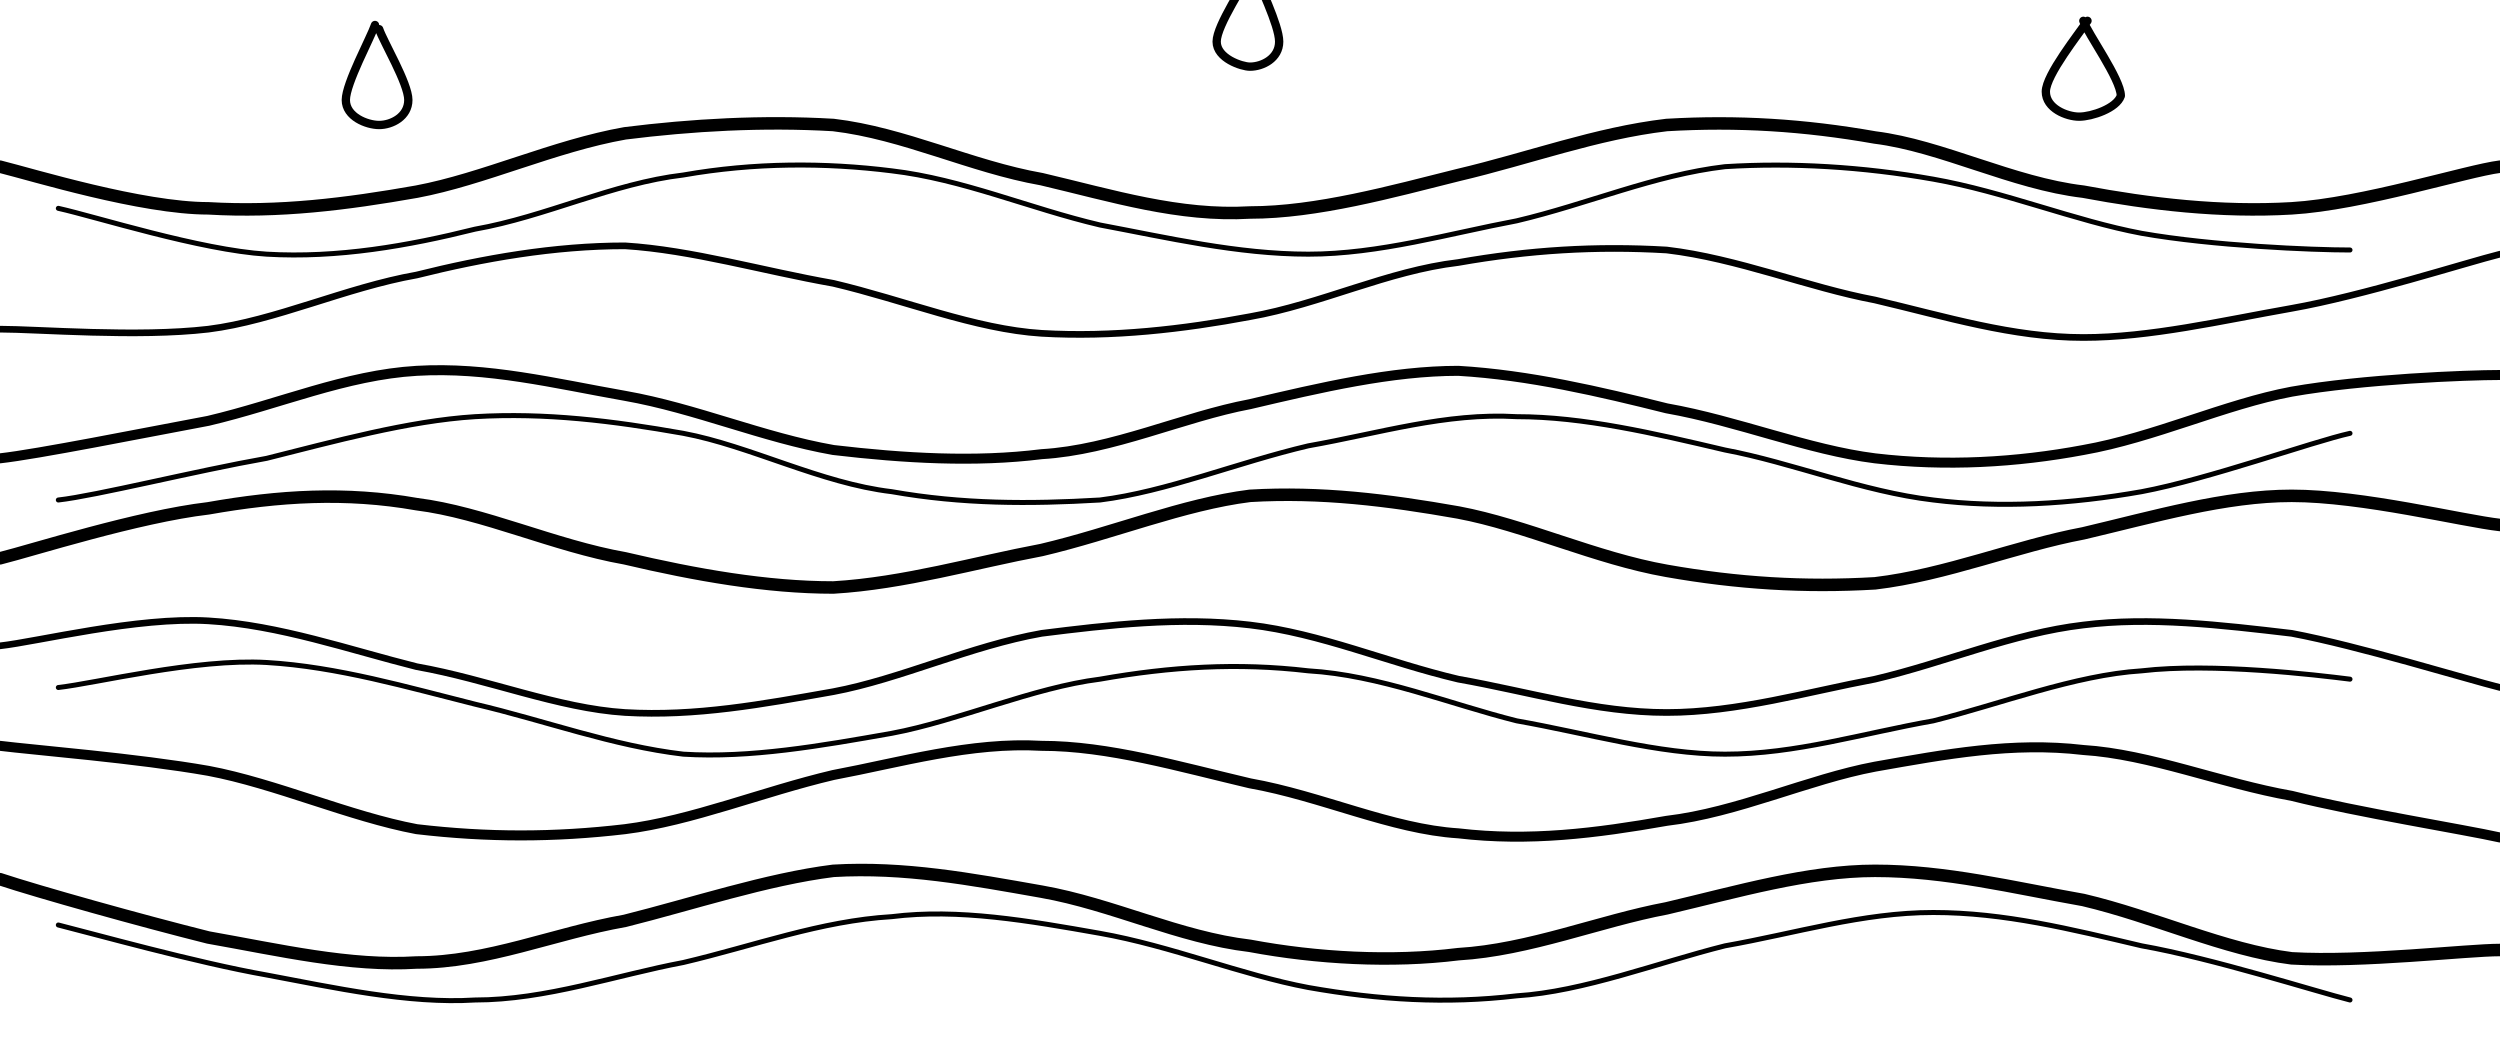
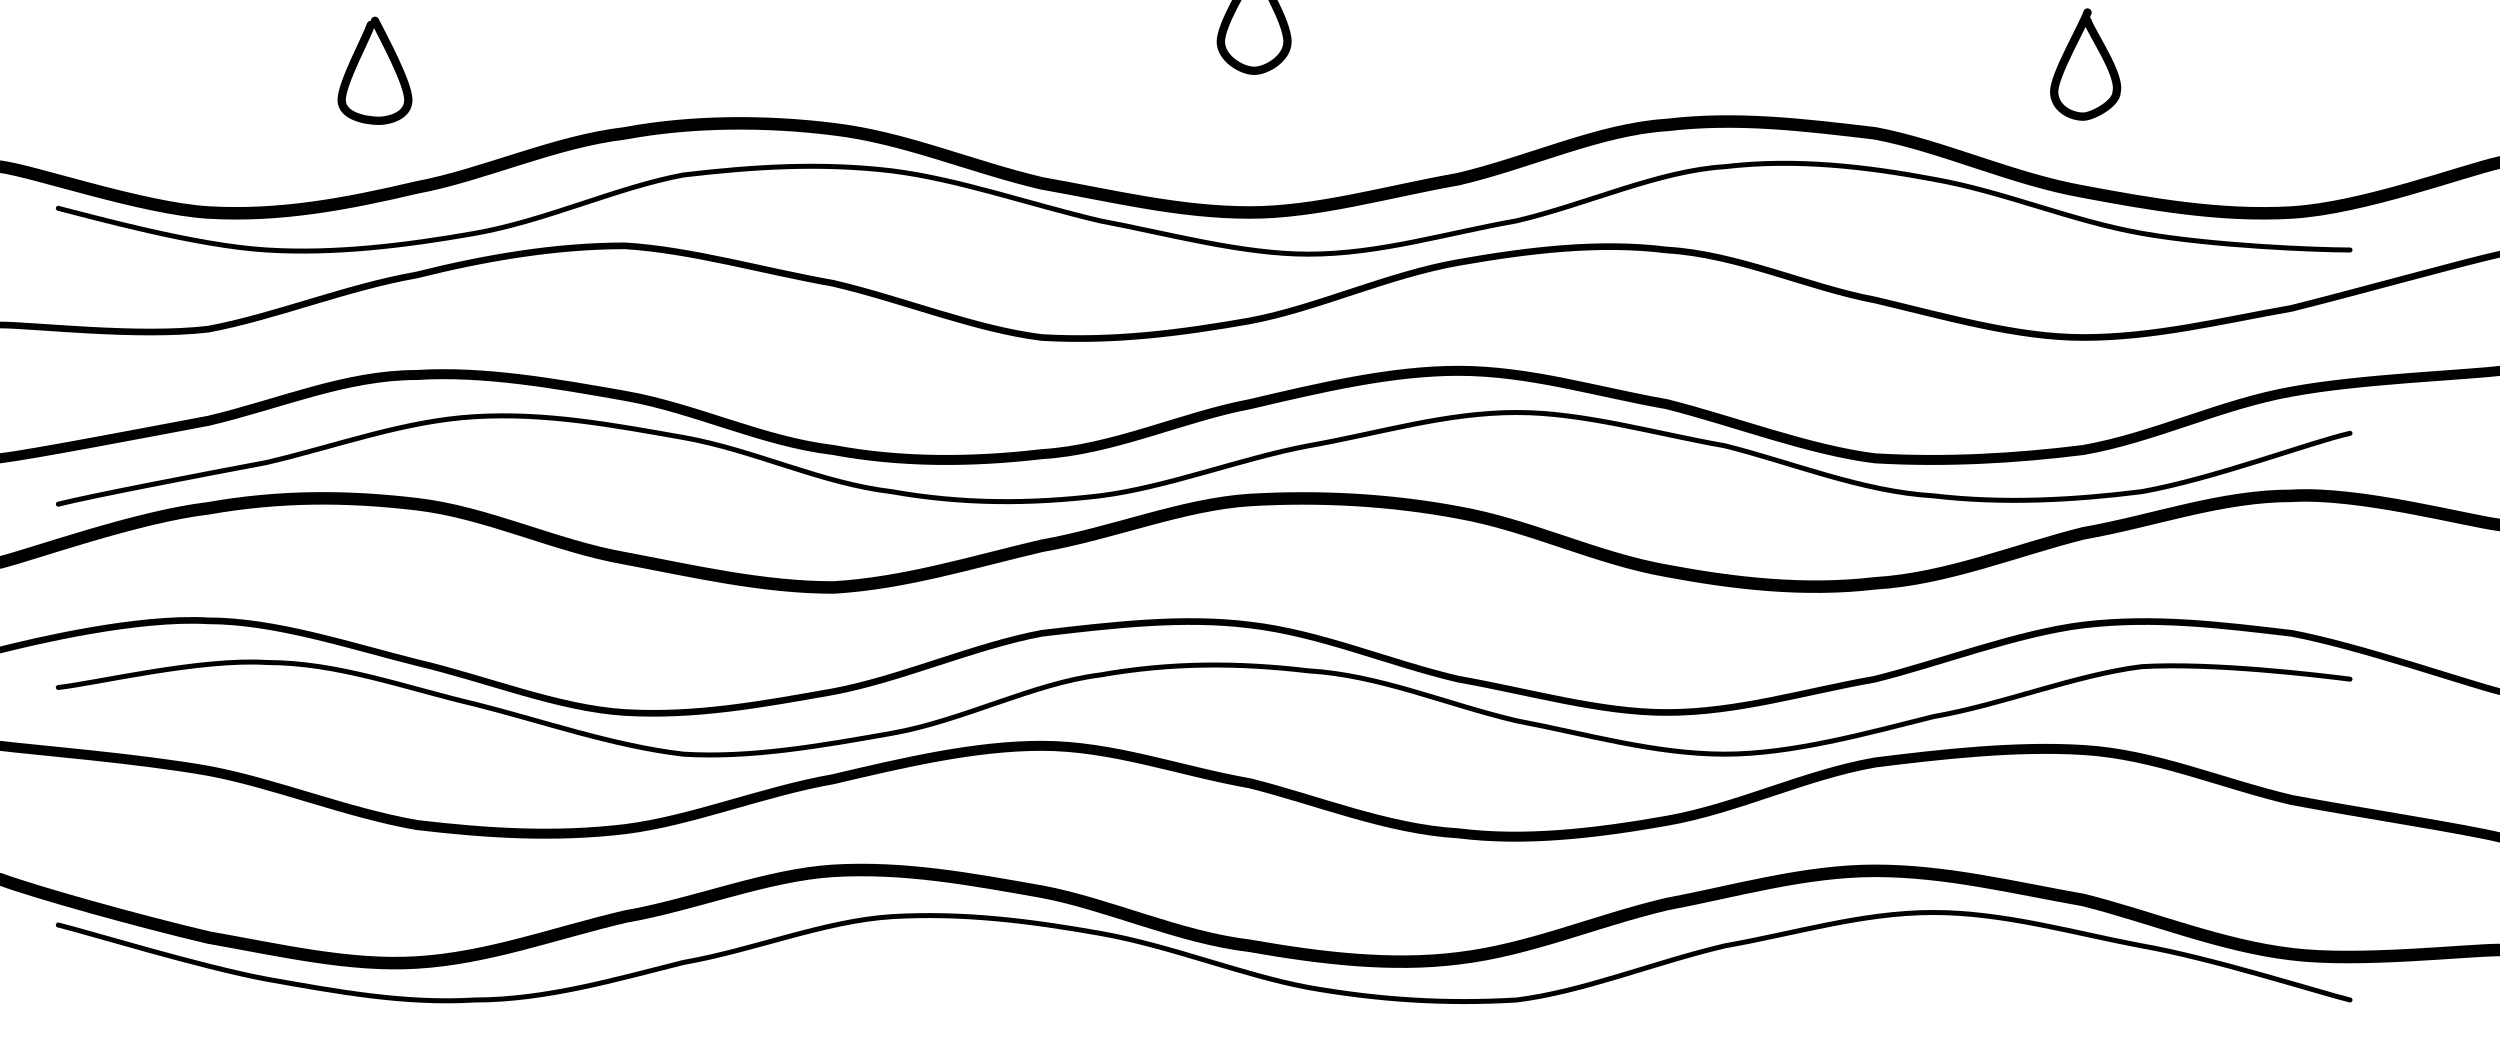
<svg xmlns="http://www.w3.org/2000/svg" viewBox="0 0 600 250" fill="none" stroke="currentColor" stroke-linecap="round" stroke-linejoin="round" aria-hidden="true" focusable="false">
-   <path d="M0 40C8 42 34 50 50 50C67 51 83 49 100 46C116 43 133 35 150 32C166 30 183 29 200 30C217 32 233 40 250 43C267 47 283 52 300 51C316 51 334 46 350 42C367 38 383 32 400 30C417 29 433 30 450 33C466 35 483 44 500 46C516 49 533 51 550 50C567 49 592 41 600 40" stroke-width="3" />
-   <path d="M14 50C23 52 48 60 64 61C81 62 98 59 114 55C131 52 147 44 164 42C181 39 198 39 214 41C231 43 247 50 264 54C280 57 297 61 314 61C331 61 348 56 364 53C381 49 397 42 414 40C430 39 447 40 464 43C481 46 498 53 514 56C531 59 555 60 564 60" stroke-width="1.2" />
-   <path d="M0 79C9 79 33 81 50 79C66 77 83 69 100 66C116 62 133 59 150 59C166 60 183 65 200 68C217 72 234 79 250 80C267 81 284 79 300 76C317 73 333 65 350 63C367 60 383 59 400 60C417 62 434 69 450 72C467 76 483 81 500 81C516 81 533 77 550 74C567 71 592 63 600 61" stroke-width="1.6" />
-   <path d="M0 110C9 109 34 104 50 101C67 97 83 90 100 89C117 88 133 92 150 95C167 98 183 105 200 108C217 110 234 111 250 109C267 108 284 100 300 97C317 93 334 89 350 89C367 90 384 94 400 98C417 101 434 108 450 110C467 112 484 111 500 108C517 105 534 97 550 94C567 91 592 90 600 90" stroke-width="2.4" />
-   <path d="M14 120C23 119 47 113 64 110C80 106 98 101 114 100C131 99 147 101 164 104C180 107 197 116 214 118C231 121 247 121 264 120C280 118 297 111 314 107C331 104 347 99 364 100C380 100 397 104 414 108C430 111 447 118 464 120C480 122 497 121 514 118C530 115 555 106 564 104" stroke-width="1.2" />
-   <path d="M0 134C8 132 33 124 50 122C67 119 83 118 100 121C116 123 133 131 150 134C167 138 184 141 200 141C217 140 234 135 250 132C267 128 284 121 300 119C317 118 333 120 350 123C366 126 383 134 400 137C417 140 433 141 450 140C467 138 484 131 500 128C517 124 534 119 550 119C567 119 591 125 600 126" stroke-width="3" />
-   <path d="M0 155C9 154 33 148 50 149C67 150 84 156 100 160C117 163 134 170 150 171C167 172 183 169 200 166C216 163 233 155 250 152C266 150 283 148 300 150C317 152 333 159 350 163C367 166 383 171 400 171C417 171 434 166 450 163C467 159 483 152 500 150C516 148 533 150 550 152C566 155 592 163 600 165" stroke-width="1.6" />
-   <path d="M14 165C23 164 47 158 64 159C81 160 98 165 114 169C131 173 147 179 164 181C180 182 197 179 214 176C230 173 248 165 264 163C281 160 297 159 314 161C331 162 348 169 364 173C381 176 398 181 414 181C431 181 447 176 464 173C480 169 498 162 514 161C531 159 556 162 564 163" stroke-width="1.2" />
-   <path d="M0 179C8 180 33 182 50 185C66 188 84 196 100 199C117 201 133 201 150 199C166 197 183 190 200 186C216 183 233 178 250 179C266 179 283 184 300 188C317 191 334 199 350 200C367 202 383 200 400 197C417 195 434 187 450 184C467 181 483 178 500 180C516 181 533 188 550 191C566 195 591 199 600 201" stroke-width="2.4" />
-   <path d="M0 211C9 214 34 221 50 225C67 228 84 232 100 231C117 231 133 224 150 221C166 217 184 211 200 209C217 208 233 211 250 214C267 217 283 225 300 227C316 230 334 231 350 229C367 228 384 221 400 218C417 214 434 209 450 209C467 209 483 213 500 216C517 220 534 228 550 230C567 231 592 228 600 228" stroke-width="3" />
-   <path d="M14 222C22 224 47 231 64 234C80 237 98 241 114 240C131 240 148 234 164 231C181 227 197 221 214 220C230 218 247 221 264 224C281 227 298 234 314 237C331 240 347 241 364 239C380 238 398 231 414 227C431 224 447 219 464 219C481 219 497 223 514 227C531 230 556 238 564 240" stroke-width="1.2" />
-   <path d="M90 6C89 9 83 20 83 24C83 28 88 30 91 30C94 30 98 28 98 24C98 20 92 10 91 7" stroke-width="2" />
-   <path d="M300 -7C299 -4 292 6 292 10C292 14 298 16 300 16C303 16 307 14 307 10C307 6 302 -4 301 -7" stroke-width="2" />
-   <path d="M501 5C499 8 491 18 491 22C491 26 496 28 499 28C502 28 508 26 509 23C509 19 501 8 500 5" stroke-width="2" />
+   <path d="M0 40C8 41 34 50 50 51C67 52 83 49 100 45C116 42 133 34 150 32C166 29 184 29 200 31C217 33 233 40 250 44C267 47 283 51 300 51C316 51 333 46 350 43C367 39 384 31 400 30C417 28 433 30 450 32C466 35 483 43 500 46C516 49 533 52 550 51C567 50 591 41 600 39" stroke-width="3" />
+   <path d="M14 50C22 52 47 59 64 60C80 61 97 59 114 56C131 53 148 45 164 42C181 40 197 39 214 41C230 43 247 49 264 53C280 56 298 61 314 61C331 61 347 56 364 53C381 49 398 41 414 40C431 38 448 40 464 43C481 46 497 53 514 56C531 59 556 60 564 60" stroke-width="1.2" />
+   <path d="M0 78C8 78 33 81 50 79C66 76 83 69 100 66C116 62 133 59 150 59C166 60 183 65 200 68C217 72 234 79 250 81C267 82 283 80 300 77C316 74 333 66 350 63C367 60 384 58 400 60C417 61 434 69 450 72C467 76 484 81 500 81C517 81 533 77 550 74C566 70 591 63 600 61" stroke-width="1.6" />
+   <path d="M0 110C8 109 34 104 50 101C67 97 83 90 100 90C116 89 133 92 150 95C167 98 183 106 200 108C216 111 233 111 250 109C267 108 284 100 300 97C317 93 334 89 350 89C367 89 383 94 400 97C416 101 434 108 450 110C467 111 484 110 500 108C517 105 533 97 550 94C566 91 592 90 600 89" stroke-width="2.4" />
+   <path d="M14 121C22 119 48 114 64 111C81 107 97 101 114 100C131 99 147 102 164 105C181 108 197 116 214 118C231 121 247 121 264 119C280 117 298 110 314 107C331 104 347 99 364 99C380 99 397 104 414 107C430 111 447 118 464 119C481 121 498 120 514 118C531 115 555 106 564 104" stroke-width="1.2" />
+   <path d="M0 135C8 133 33 124 50 122C67 119 83 119 100 121C117 123 133 131 150 134C166 137 183 141 200 141C217 140 233 135 250 131C267 128 284 121 300 120C317 119 334 120 350 123C367 126 383 134 400 137C416 140 433 142 450 140C467 139 484 132 500 128C517 125 533 119 550 119C566 118 592 125 600 126" stroke-width="3" />
+   <path d="M0 156C8 154 33 148 50 149C66 149 84 155 100 159C117 163 134 170 150 171C167 172 183 169 200 166C216 163 234 155 250 152C267 150 284 148 300 150C317 152 333 159 350 163C367 166 384 171 400 171C417 171 433 166 450 163C466 159 484 152 500 150C517 148 533 150 550 152C566 155 592 164 600 166" stroke-width="1.6" />
+   <path d="M14 165C23 164 48 158 64 159C81 159 97 165 114 169C130 173 147 179 164 181C180 182 197 179 214 176C231 173 248 164 264 162C281 159 297 159 314 161C331 162 347 169 364 173C380 176 397 181 414 181C430 181 448 176 464 172C481 169 498 162 514 160C531 159 556 162 564 163" stroke-width="1.2" />
+   <path d="M0 179C8 180 33 182 50 185C66 188 83 195 100 198C117 200 133 201 150 199C166 197 183 190 200 187C217 183 234 179 250 179C267 179 283 185 300 188C316 192 333 199 350 200C366 202 383 200 400 197C417 194 433 186 450 183C466 181 484 179 500 180C517 181 533 188 550 192C566 195 592 199 600 201" stroke-width="2.4" />
+   <path d="M0 211C8 214 33 221 50 225C67 228 84 232 100 231C117 230 133 224 150 220C167 217 184 210 200 209C217 208 233 211 250 214C266 217 283 225 300 227C317 230 334 232 350 230C367 228 383 221 400 217C416 214 433 209 450 209C467 209 483 213 500 216C516 220 533 227 550 229C566 231 592 228 600 228" stroke-width="3" />
+   <path d="M14 222C22 224 48 232 64 235C81 238 97 241 114 240C131 240 148 235 164 231C181 228 198 221 214 220C231 219 247 221 264 224C281 227 298 234 314 237C331 240 347 241 364 240C380 238 397 231 414 227C431 224 447 219 464 219C481 219 498 224 514 227C531 230 556 238 564 240" stroke-width="1.2" />
+   <path d="M89 6C88 9 82 20 82 24C82 28 88 29 91 29C93 29 98 28 98 24C98 20 92 9 90 5" stroke-width="2" />
+   <path d="M301 -7C299 -4 293 6 293 10C293 14 298 17 301 17C304 17 309 14 309 10C309 5 302 -6 301 -9" stroke-width="2" />
+   <path d="M501 3C500 6 493 18 493 22C493 26 497 28 500 28C502 28 508 25 508 22C509 18 502 8 501 5" stroke-width="2" />
</svg>
